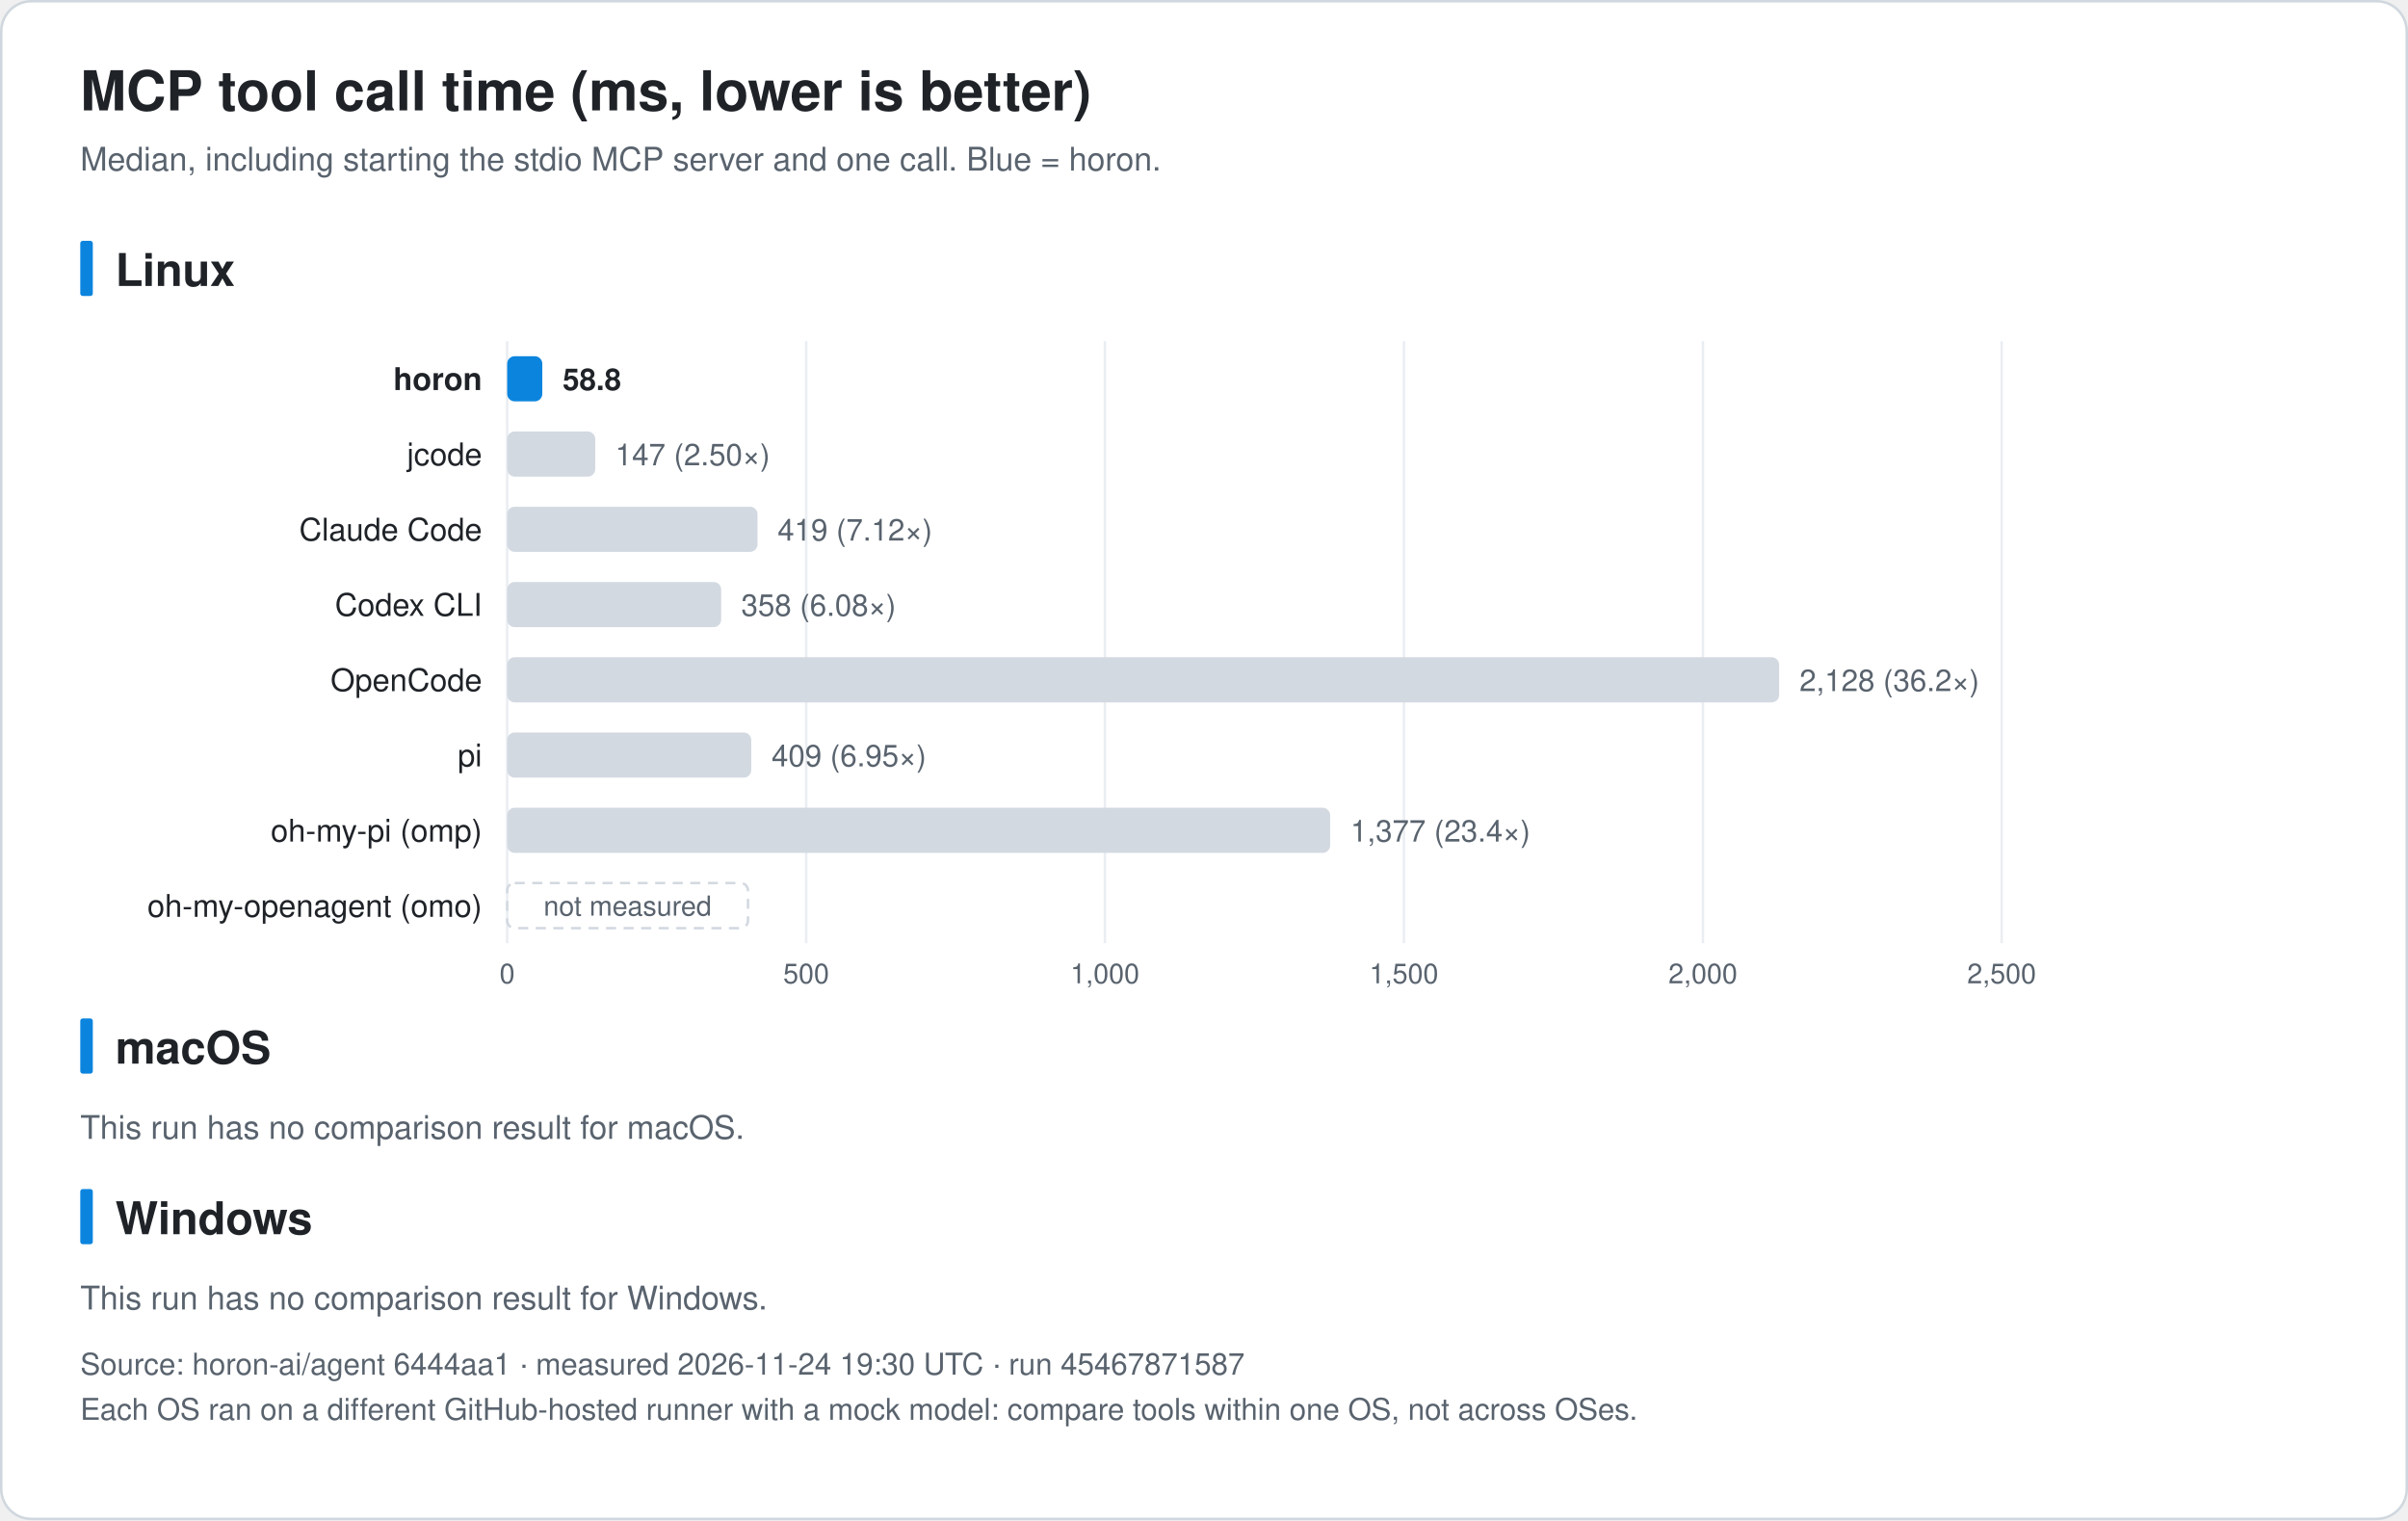
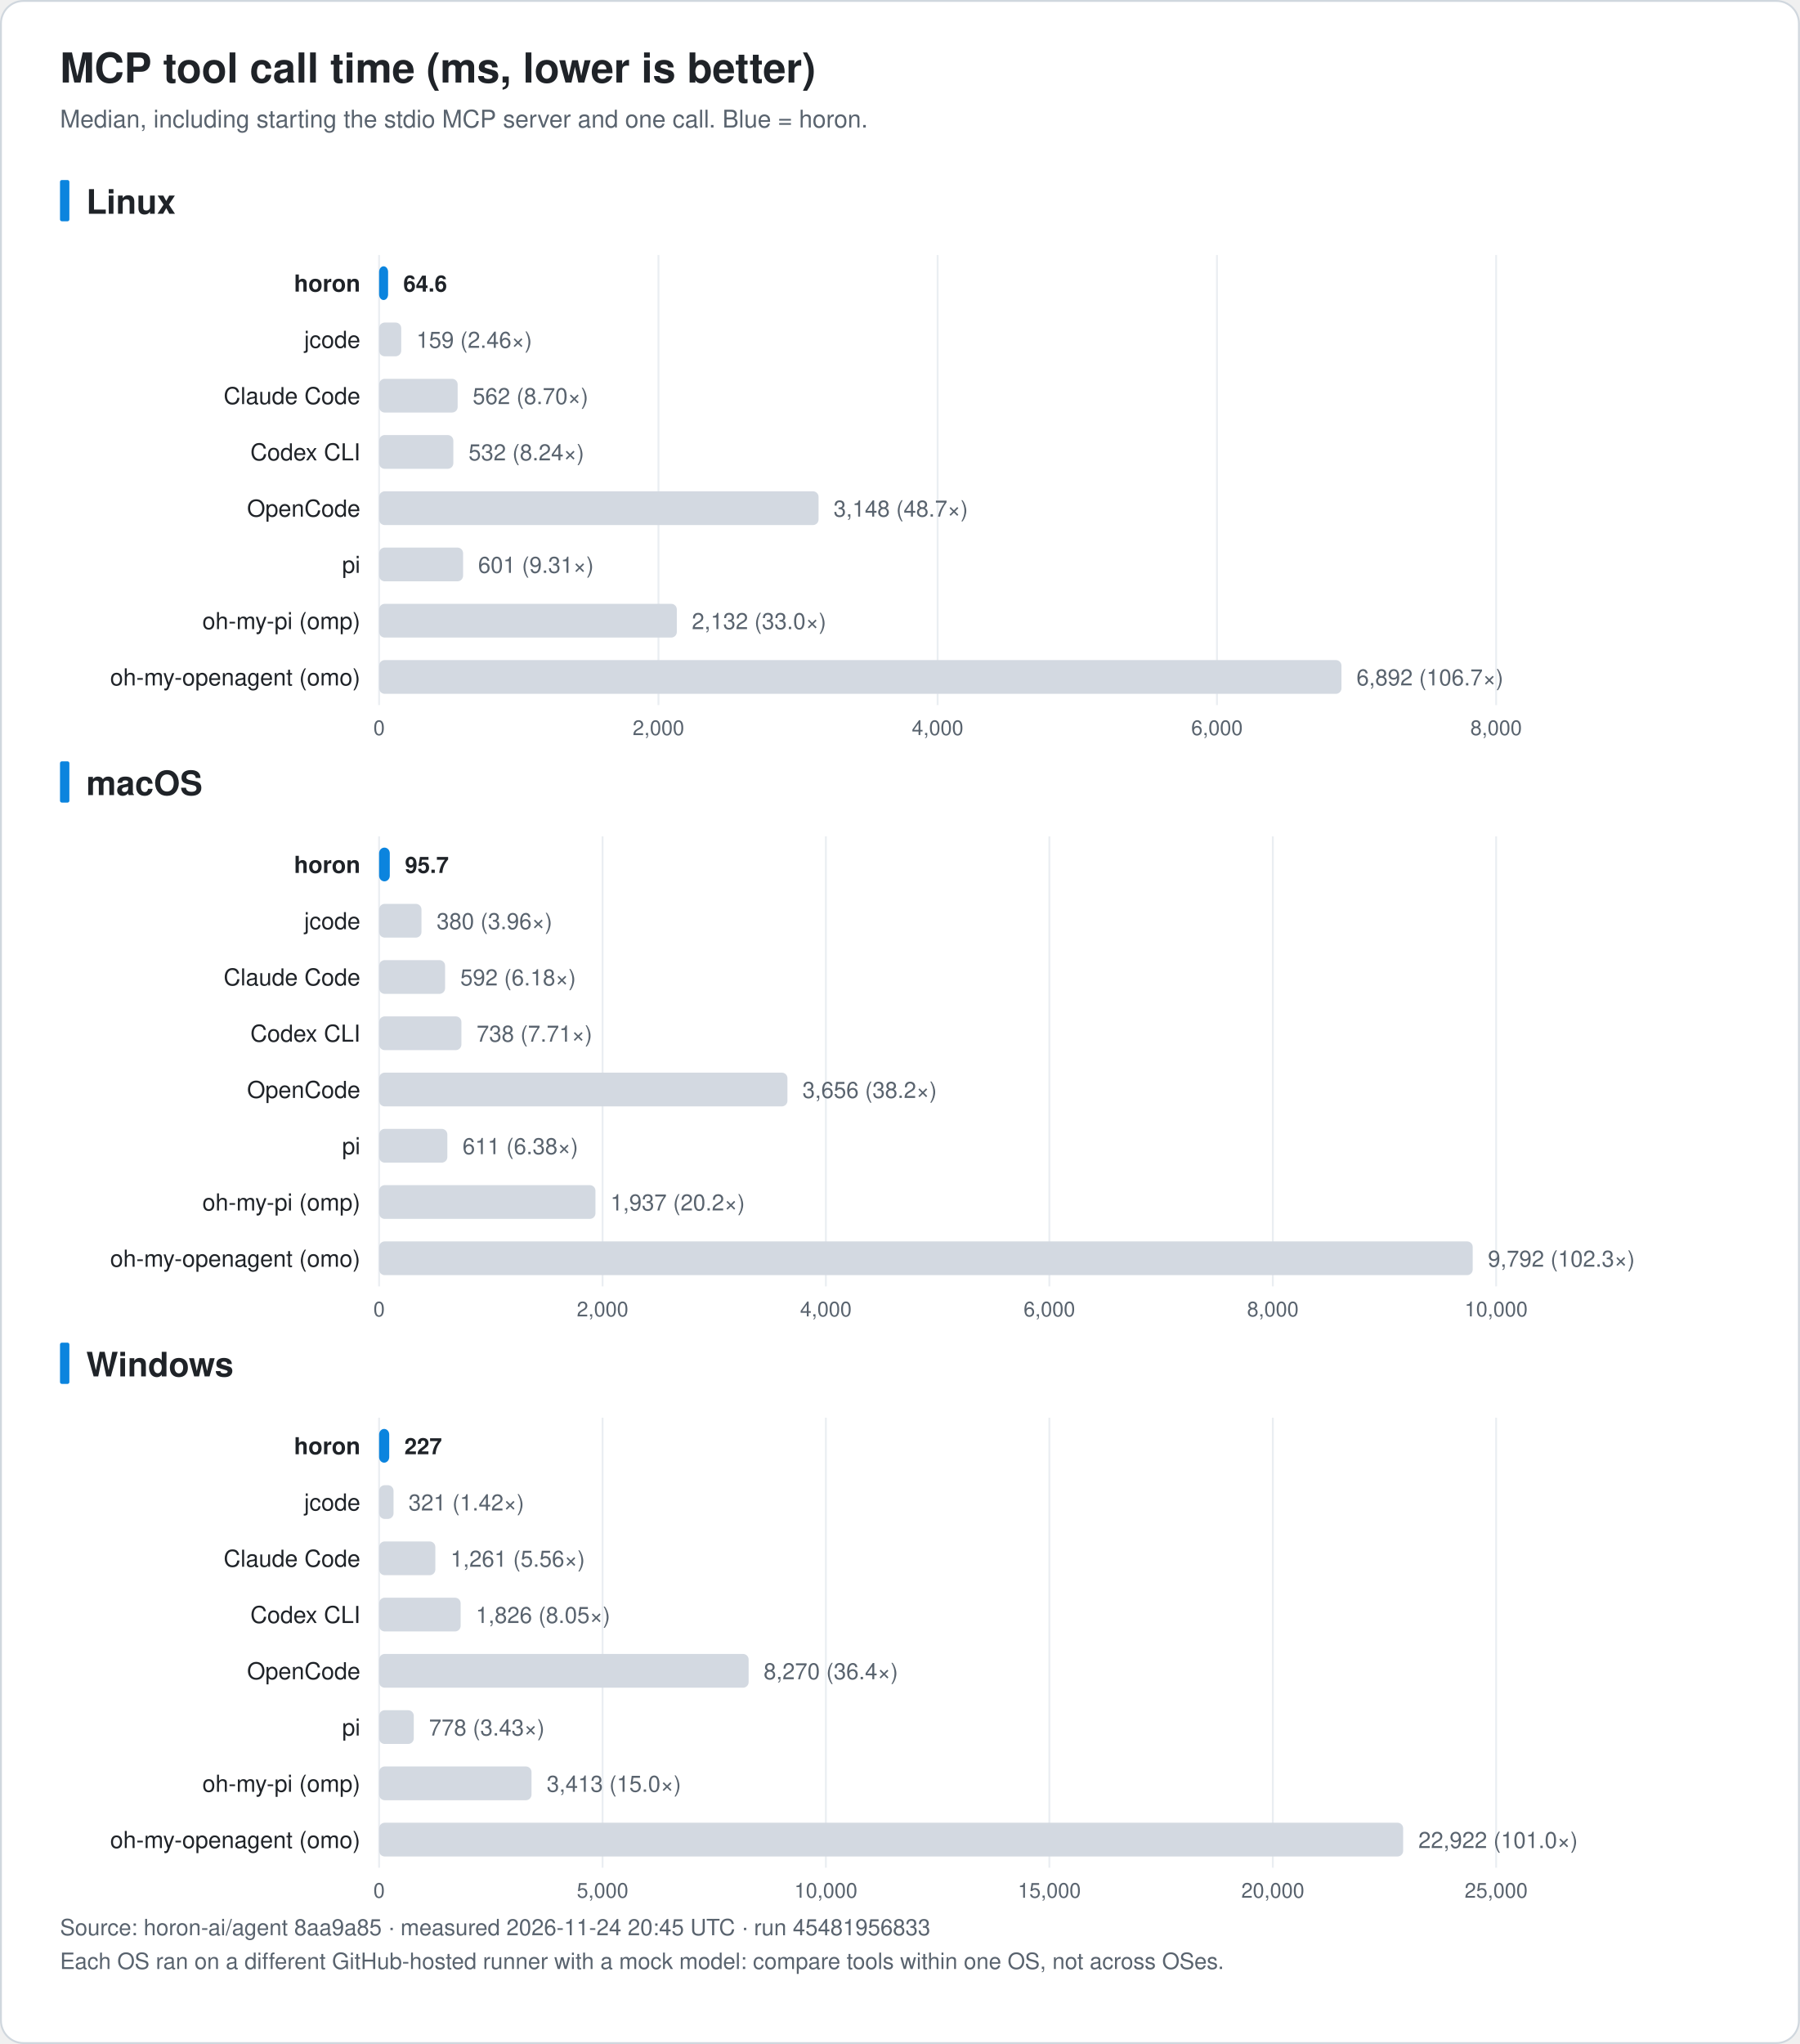
- <svg xmlns="http://www.w3.org/2000/svg" width="960" height="606" viewBox="0 0 960 606" font-family="-apple-system, BlinkMacSystemFont, 'Segoe UI', 'Noto Sans KR', 'Apple SD Gothic Neo', Helvetica, Arial, sans-serif" role="img">
-   <rect x="0.5" y="0.5" width="959" height="605" rx="12" fill="#ffffff" stroke="#d0d7de" />
+ <svg xmlns="http://www.w3.org/2000/svg" width="960" height="1090" viewBox="0 0 960 1090" font-family="-apple-system, BlinkMacSystemFont, 'Segoe UI', 'Noto Sans KR', 'Apple SD Gothic Neo', Helvetica, Arial, sans-serif" role="img">
+   <rect x="0.5" y="0.5" width="959" height="1089" rx="12" fill="#ffffff" stroke="#d0d7de" />
  <text x="32.0" y="44.0" font-size="22" fill="#1f2328" text-anchor="start" font-weight="bold">MCP tool call time (ms, lower is better)</text>
  <text x="32.0" y="68.0" font-size="13" fill="#59636e" text-anchor="start" font-weight="normal">Median, including starting the stdio MCP server and one call. Blue = horon.</text>
  <rect x="32" y="96.0" width="5" height="22" rx="1" fill="#0b84de" />
  <text x="46.0" y="114.0" font-size="18" fill="#1f2328" text-anchor="start" font-weight="bold">Linux</text>
  <line x1="202.2" y1="136.0" x2="202.2" y2="376.0" stroke="#eaeef2" />
  <text x="202.2" y="392.0" font-size="11" fill="#59636e" text-anchor="middle" font-weight="normal">0</text>
-   <line x1="321.4" y1="136.0" x2="321.4" y2="376.0" stroke="#eaeef2" />
-   <text x="321.4" y="392.0" font-size="11" fill="#59636e" text-anchor="middle" font-weight="normal">500</text>
-   <line x1="440.5" y1="136.0" x2="440.5" y2="376.0" stroke="#eaeef2" />
-   <text x="440.5" y="392.0" font-size="11" fill="#59636e" text-anchor="middle" font-weight="normal">1,000</text>
-   <line x1="559.7" y1="136.0" x2="559.7" y2="376.0" stroke="#eaeef2" />
-   <text x="559.7" y="392.0" font-size="11" fill="#59636e" text-anchor="middle" font-weight="normal">1,500</text>
-   <line x1="678.9" y1="136.0" x2="678.9" y2="376.0" stroke="#eaeef2" />
-   <text x="678.9" y="392.0" font-size="11" fill="#59636e" text-anchor="middle" font-weight="normal">2,000</text>
+   <line x1="351.2" y1="136.0" x2="351.2" y2="376.0" stroke="#eaeef2" />
+   <text x="351.2" y="392.0" font-size="11" fill="#59636e" text-anchor="middle" font-weight="normal">2,000</text>
+   <line x1="500.1" y1="136.0" x2="500.1" y2="376.0" stroke="#eaeef2" />
+   <text x="500.1" y="392.0" font-size="11" fill="#59636e" text-anchor="middle" font-weight="normal">4,000</text>
+   <line x1="649.1" y1="136.0" x2="649.1" y2="376.0" stroke="#eaeef2" />
+   <text x="649.1" y="392.0" font-size="11" fill="#59636e" text-anchor="middle" font-weight="normal">6,000</text>
  <line x1="798.0" y1="136.0" x2="798.0" y2="376.0" stroke="#eaeef2" />
-   <text x="798.0" y="392.0" font-size="11" fill="#59636e" text-anchor="middle" font-weight="normal">2,500</text>
+   <text x="798.0" y="392.0" font-size="11" fill="#59636e" text-anchor="middle" font-weight="normal">8,000</text>
  <text x="192.2" y="155.5" font-size="12.5" fill="#1f2328" text-anchor="end" font-weight="bold">horon</text>
-   <rect x="202.2" y="142.0" width="14.0" height="18" rx="3" fill="#0b84de" />
-   <text x="224.3" y="155.5" font-size="12" fill="#1f2328" text-anchor="start" font-weight="bold">58.8</text>
+   <rect x="202.2" y="142.0" width="4.8" height="18" rx="3" fill="#0b84de" />
+   <text x="215.1" y="155.5" font-size="12" fill="#1f2328" text-anchor="start" font-weight="bold">64.6</text>
  <text x="192.2" y="185.5" font-size="12.5" fill="#1f2328" text-anchor="end" font-weight="normal">jcode</text>
-   <rect x="202.2" y="172.0" width="35.1" height="18" rx="3" fill="#d3d9e1" />
-   <text x="245.3" y="185.5" font-size="12" fill="#59636e" text-anchor="start" font-weight="normal">147 (2.50×)</text>
+   <rect x="202.2" y="172.0" width="11.8" height="18" rx="3" fill="#d3d9e1" />
+   <text x="222.1" y="185.5" font-size="12" fill="#59636e" text-anchor="start" font-weight="normal">159 (2.46×)</text>
  <text x="192.2" y="215.5" font-size="12.5" fill="#1f2328" text-anchor="end" font-weight="normal">Claude Code</text>
-   <rect x="202.2" y="202.0" width="99.8" height="18" rx="3" fill="#d3d9e1" />
-   <text x="310.0" y="215.5" font-size="12" fill="#59636e" text-anchor="start" font-weight="normal">419 (7.12×)</text>
+   <rect x="202.2" y="202.0" width="41.9" height="18" rx="3" fill="#d3d9e1" />
+   <text x="252.1" y="215.5" font-size="12" fill="#59636e" text-anchor="start" font-weight="normal">562 (8.70×)</text>
  <text x="192.2" y="245.5" font-size="12.5" fill="#1f2328" text-anchor="end" font-weight="normal">Codex CLI</text>
-   <rect x="202.2" y="232.0" width="85.3" height="18" rx="3" fill="#d3d9e1" />
-   <text x="295.5" y="245.5" font-size="12" fill="#59636e" text-anchor="start" font-weight="normal">358 (6.08×)</text>
+   <rect x="202.2" y="232.0" width="39.6" height="18" rx="3" fill="#d3d9e1" />
+   <text x="249.9" y="245.5" font-size="12" fill="#59636e" text-anchor="start" font-weight="normal">532 (8.24×)</text>
  <text x="192.2" y="275.5" font-size="12.5" fill="#1f2328" text-anchor="end" font-weight="normal">OpenCode</text>
-   <rect x="202.2" y="262.0" width="507.1" height="18" rx="3" fill="#d3d9e1" />
-   <text x="717.4" y="275.5" font-size="12" fill="#59636e" text-anchor="start" font-weight="normal">2,128 (36.2×)</text>
+   <rect x="202.2" y="262.0" width="234.4" height="18" rx="3" fill="#d3d9e1" />
+   <text x="444.6" y="275.5" font-size="12" fill="#59636e" text-anchor="start" font-weight="normal">3,148 (48.7×)</text>
  <text x="192.2" y="305.5" font-size="12.5" fill="#1f2328" text-anchor="end" font-weight="normal">pi</text>
-   <rect x="202.2" y="292.0" width="97.3" height="18" rx="3" fill="#d3d9e1" />
-   <text x="307.6" y="305.5" font-size="12" fill="#59636e" text-anchor="start" font-weight="normal">409 (6.95×)</text>
+   <rect x="202.2" y="292.0" width="44.8" height="18" rx="3" fill="#d3d9e1" />
+   <text x="255.0" y="305.5" font-size="12" fill="#59636e" text-anchor="start" font-weight="normal">601 (9.31×)</text>
  <text x="192.2" y="335.5" font-size="12.5" fill="#1f2328" text-anchor="end" font-weight="normal">oh-my-pi (omp)</text>
-   <rect x="202.2" y="322.0" width="328.1" height="18" rx="3" fill="#d3d9e1" />
-   <text x="538.4" y="335.5" font-size="12" fill="#59636e" text-anchor="start" font-weight="normal">1,377 (23.4×)</text>
+   <rect x="202.2" y="322.0" width="158.8" height="18" rx="3" fill="#d3d9e1" />
+   <text x="369.0" y="335.5" font-size="12" fill="#59636e" text-anchor="start" font-weight="normal">2,132 (33.0×)</text>
  <text x="192.2" y="365.5" font-size="12.5" fill="#1f2328" text-anchor="end" font-weight="normal">oh-my-openagent (omo)</text>
-   <rect x="202.2" y="352.0" width="96" height="18" rx="3" fill="none" stroke="#d3d9e1" stroke-dasharray="4 3" />
-   <text x="250.2" y="365.0" font-size="11" fill="#59636e" text-anchor="middle" font-weight="normal">not measured</text>
+   <rect x="202.2" y="352.0" width="513.3" height="18" rx="3" fill="#d3d9e1" />
+   <text x="723.5" y="365.5" font-size="12" fill="#59636e" text-anchor="start" font-weight="normal">6,892 (106.7×)</text>
  <rect x="32" y="406.0" width="5" height="22" rx="1" fill="#0b84de" />
  <text x="46.0" y="424.0" font-size="18" fill="#1f2328" text-anchor="start" font-weight="bold">macOS</text>
-   <text x="32.0" y="454.0" font-size="13" fill="#59636e" text-anchor="start" font-weight="normal">This run has no comparison result for macOS.</text>
-   <rect x="32" y="474.0" width="5" height="22" rx="1" fill="#0b84de" />
-   <text x="46.0" y="492.0" font-size="18" fill="#1f2328" text-anchor="start" font-weight="bold">Windows</text>
-   <text x="32.0" y="522.0" font-size="13" fill="#59636e" text-anchor="start" font-weight="normal">This run has no comparison result for Windows.</text>
-   <text x="32.0" y="548.0" font-size="12" fill="#59636e" text-anchor="start" font-weight="normal">Source: horon-ai/agent 6444aa1 · measured 2026-11-24 19:30 UTC · run 45467871587</text>
-   <text x="32.0" y="566.0" font-size="12" fill="#59636e" text-anchor="start" font-weight="normal">Each OS ran on a different GitHub-hosted runner with a mock model: compare tools within one OS, not across OSes.</text>
+   <line x1="202.2" y1="446.0" x2="202.2" y2="686.0" stroke="#eaeef2" />
+   <text x="202.2" y="702.0" font-size="11" fill="#59636e" text-anchor="middle" font-weight="normal">0</text>
+   <line x1="321.4" y1="446.0" x2="321.4" y2="686.0" stroke="#eaeef2" />
+   <text x="321.4" y="702.0" font-size="11" fill="#59636e" text-anchor="middle" font-weight="normal">2,000</text>
+   <line x1="440.5" y1="446.0" x2="440.5" y2="686.0" stroke="#eaeef2" />
+   <text x="440.5" y="702.0" font-size="11" fill="#59636e" text-anchor="middle" font-weight="normal">4,000</text>
+   <line x1="559.7" y1="446.0" x2="559.7" y2="686.0" stroke="#eaeef2" />
+   <text x="559.7" y="702.0" font-size="11" fill="#59636e" text-anchor="middle" font-weight="normal">6,000</text>
+   <line x1="678.9" y1="446.0" x2="678.9" y2="686.0" stroke="#eaeef2" />
+   <text x="678.9" y="702.0" font-size="11" fill="#59636e" text-anchor="middle" font-weight="normal">8,000</text>
+   <line x1="798.0" y1="446.0" x2="798.0" y2="686.0" stroke="#eaeef2" />
+   <text x="798.0" y="702.0" font-size="11" fill="#59636e" text-anchor="middle" font-weight="normal">10,000</text>
+   <text x="192.2" y="465.5" font-size="12.5" fill="#1f2328" text-anchor="end" font-weight="bold">horon</text>
+   <rect x="202.2" y="452.0" width="5.7" height="18" rx="3" fill="#0b84de" />
+   <text x="216.0" y="465.5" font-size="12" fill="#1f2328" text-anchor="start" font-weight="bold">95.7</text>
+   <text x="192.2" y="495.5" font-size="12.5" fill="#1f2328" text-anchor="end" font-weight="normal">jcode</text>
+   <rect x="202.2" y="482.0" width="22.6" height="18" rx="3" fill="#d3d9e1" />
+   <text x="232.9" y="495.5" font-size="12" fill="#59636e" text-anchor="start" font-weight="normal">380 (3.96×)</text>
+   <text x="192.2" y="525.5" font-size="12.5" fill="#1f2328" text-anchor="end" font-weight="normal">Claude Code</text>
+   <rect x="202.2" y="512.0" width="35.2" height="18" rx="3" fill="#d3d9e1" />
+   <text x="245.5" y="525.5" font-size="12" fill="#59636e" text-anchor="start" font-weight="normal">592 (6.18×)</text>
+   <text x="192.2" y="555.5" font-size="12.5" fill="#1f2328" text-anchor="end" font-weight="normal">Codex CLI</text>
+   <rect x="202.2" y="542.0" width="43.9" height="18" rx="3" fill="#d3d9e1" />
+   <text x="254.2" y="555.5" font-size="12" fill="#59636e" text-anchor="start" font-weight="normal">738 (7.71×)</text>
+   <text x="192.2" y="585.5" font-size="12.5" fill="#1f2328" text-anchor="end" font-weight="normal">OpenCode</text>
+   <rect x="202.2" y="572.0" width="217.8" height="18" rx="3" fill="#d3d9e1" />
+   <text x="428.0" y="585.5" font-size="12" fill="#59636e" text-anchor="start" font-weight="normal">3,656 (38.2×)</text>
+   <text x="192.2" y="615.5" font-size="12.5" fill="#1f2328" text-anchor="end" font-weight="normal">pi</text>
+   <rect x="202.2" y="602.0" width="36.4" height="18" rx="3" fill="#d3d9e1" />
+   <text x="246.7" y="615.5" font-size="12" fill="#59636e" text-anchor="start" font-weight="normal">611 (6.38×)</text>
+   <text x="192.2" y="645.5" font-size="12.5" fill="#1f2328" text-anchor="end" font-weight="normal">oh-my-pi (omp)</text>
+   <rect x="202.2" y="632.0" width="115.4" height="18" rx="3" fill="#d3d9e1" />
+   <text x="325.6" y="645.5" font-size="12" fill="#59636e" text-anchor="start" font-weight="normal">1,937 (20.2×)</text>
+   <text x="192.2" y="675.5" font-size="12.5" fill="#1f2328" text-anchor="end" font-weight="normal">oh-my-openagent (omo)</text>
+   <rect x="202.2" y="662.0" width="583.3" height="18" rx="3" fill="#d3d9e1" />
+   <text x="793.6" y="675.5" font-size="12" fill="#59636e" text-anchor="start" font-weight="normal">9,792 (102.3×)</text>
+   <rect x="32" y="716.0" width="5" height="22" rx="1" fill="#0b84de" />
+   <text x="46.0" y="734.0" font-size="18" fill="#1f2328" text-anchor="start" font-weight="bold">Windows</text>
+   <line x1="202.2" y1="756.0" x2="202.2" y2="996.0" stroke="#eaeef2" />
+   <text x="202.2" y="1012.0" font-size="11" fill="#59636e" text-anchor="middle" font-weight="normal">0</text>
+   <line x1="321.4" y1="756.0" x2="321.4" y2="996.0" stroke="#eaeef2" />
+   <text x="321.4" y="1012.0" font-size="11" fill="#59636e" text-anchor="middle" font-weight="normal">5,000</text>
+   <line x1="440.5" y1="756.0" x2="440.5" y2="996.0" stroke="#eaeef2" />
+   <text x="440.5" y="1012.0" font-size="11" fill="#59636e" text-anchor="middle" font-weight="normal">10,000</text>
+   <line x1="559.7" y1="756.0" x2="559.7" y2="996.0" stroke="#eaeef2" />
+   <text x="559.7" y="1012.0" font-size="11" fill="#59636e" text-anchor="middle" font-weight="normal">15,000</text>
+   <line x1="678.9" y1="756.0" x2="678.9" y2="996.0" stroke="#eaeef2" />
+   <text x="678.9" y="1012.0" font-size="11" fill="#59636e" text-anchor="middle" font-weight="normal">20,000</text>
+   <line x1="798.0" y1="756.0" x2="798.0" y2="996.0" stroke="#eaeef2" />
+   <text x="798.0" y="1012.0" font-size="11" fill="#59636e" text-anchor="middle" font-weight="normal">25,000</text>
+   <text x="192.2" y="775.5" font-size="12.5" fill="#1f2328" text-anchor="end" font-weight="bold">horon</text>
+   <rect x="202.2" y="762.0" width="5.4" height="18" rx="3" fill="#0b84de" />
+   <text x="215.7" y="775.5" font-size="12" fill="#1f2328" text-anchor="start" font-weight="bold">227</text>
+   <text x="192.2" y="805.5" font-size="12.5" fill="#1f2328" text-anchor="end" font-weight="normal">jcode</text>
+   <rect x="202.2" y="792.0" width="7.7" height="18" rx="3" fill="#d3d9e1" />
+   <text x="217.9" y="805.5" font-size="12" fill="#59636e" text-anchor="start" font-weight="normal">321 (1.42×)</text>
+   <text x="192.2" y="835.5" font-size="12.5" fill="#1f2328" text-anchor="end" font-weight="normal">Claude Code</text>
+   <rect x="202.2" y="822.0" width="30.0" height="18" rx="3" fill="#d3d9e1" />
+   <text x="240.3" y="835.5" font-size="12" fill="#59636e" text-anchor="start" font-weight="normal">1,261 (5.56×)</text>
+   <text x="192.2" y="865.5" font-size="12.5" fill="#1f2328" text-anchor="end" font-weight="normal">Codex CLI</text>
+   <rect x="202.2" y="852.0" width="43.5" height="18" rx="3" fill="#d3d9e1" />
+   <text x="253.8" y="865.5" font-size="12" fill="#59636e" text-anchor="start" font-weight="normal">1,826 (8.05×)</text>
+   <text x="192.2" y="895.5" font-size="12.5" fill="#1f2328" text-anchor="end" font-weight="normal">OpenCode</text>
+   <rect x="202.2" y="882.0" width="197.1" height="18" rx="3" fill="#d3d9e1" />
+   <text x="407.3" y="895.5" font-size="12" fill="#59636e" text-anchor="start" font-weight="normal">8,270 (36.4×)</text>
+   <text x="192.2" y="925.5" font-size="12.5" fill="#1f2328" text-anchor="end" font-weight="normal">pi</text>
+   <rect x="202.2" y="912.0" width="18.5" height="18" rx="3" fill="#d3d9e1" />
+   <text x="228.8" y="925.5" font-size="12" fill="#59636e" text-anchor="start" font-weight="normal">778 (3.43×)</text>
+   <text x="192.2" y="955.5" font-size="12.5" fill="#1f2328" text-anchor="end" font-weight="normal">oh-my-pi (omp)</text>
+   <rect x="202.2" y="942.0" width="81.3" height="18" rx="3" fill="#d3d9e1" />
+   <text x="291.6" y="955.5" font-size="12" fill="#59636e" text-anchor="start" font-weight="normal">3,413 (15.0×)</text>
+   <text x="192.2" y="985.5" font-size="12.5" fill="#1f2328" text-anchor="end" font-weight="normal">oh-my-openagent (omo)</text>
+   <rect x="202.2" y="972.0" width="546.2" height="18" rx="3" fill="#d3d9e1" />
+   <text x="756.5" y="985.5" font-size="12" fill="#59636e" text-anchor="start" font-weight="normal">22,922 (101.0×)</text>
+   <text x="32.0" y="1032.0" font-size="12" fill="#59636e" text-anchor="start" font-weight="normal">Source: horon-ai/agent 8aa9a85 · measured 2026-11-24 20:45 UTC · run 45481956833</text>
+   <text x="32.0" y="1050.0" font-size="12" fill="#59636e" text-anchor="start" font-weight="normal">Each OS ran on a different GitHub-hosted runner with a mock model: compare tools within one OS, not across OSes.</text>
</svg>
